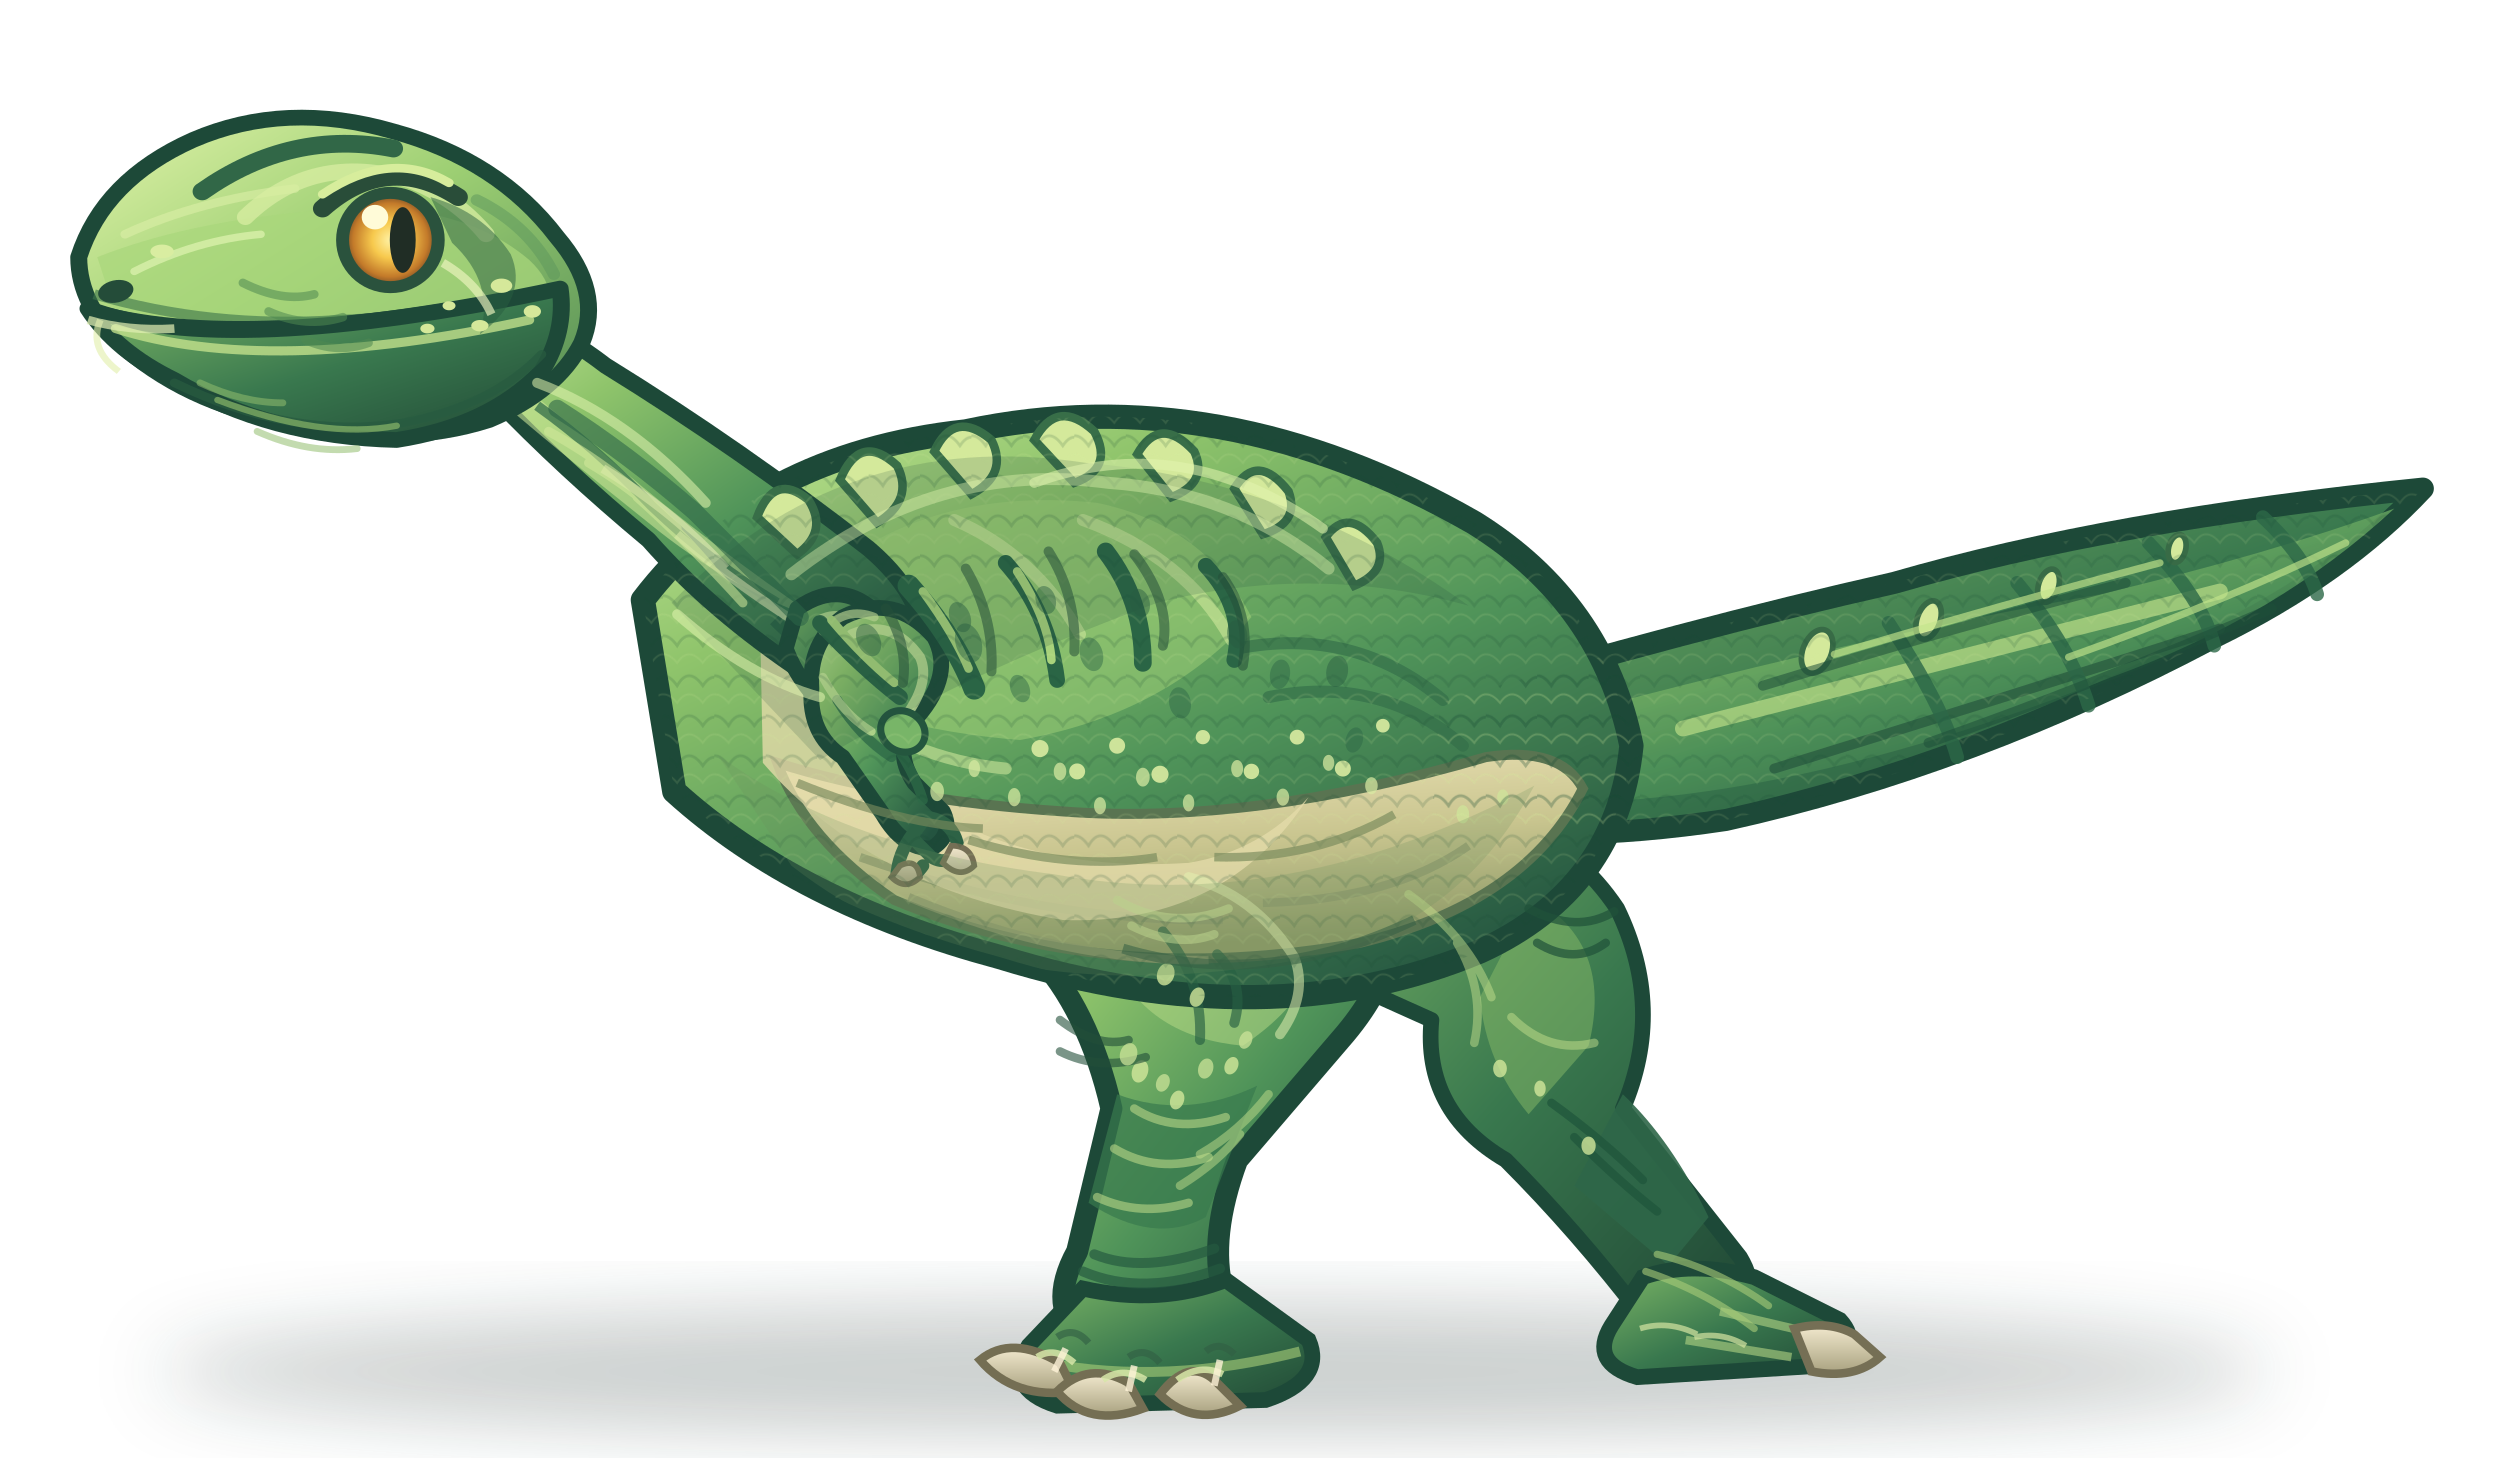
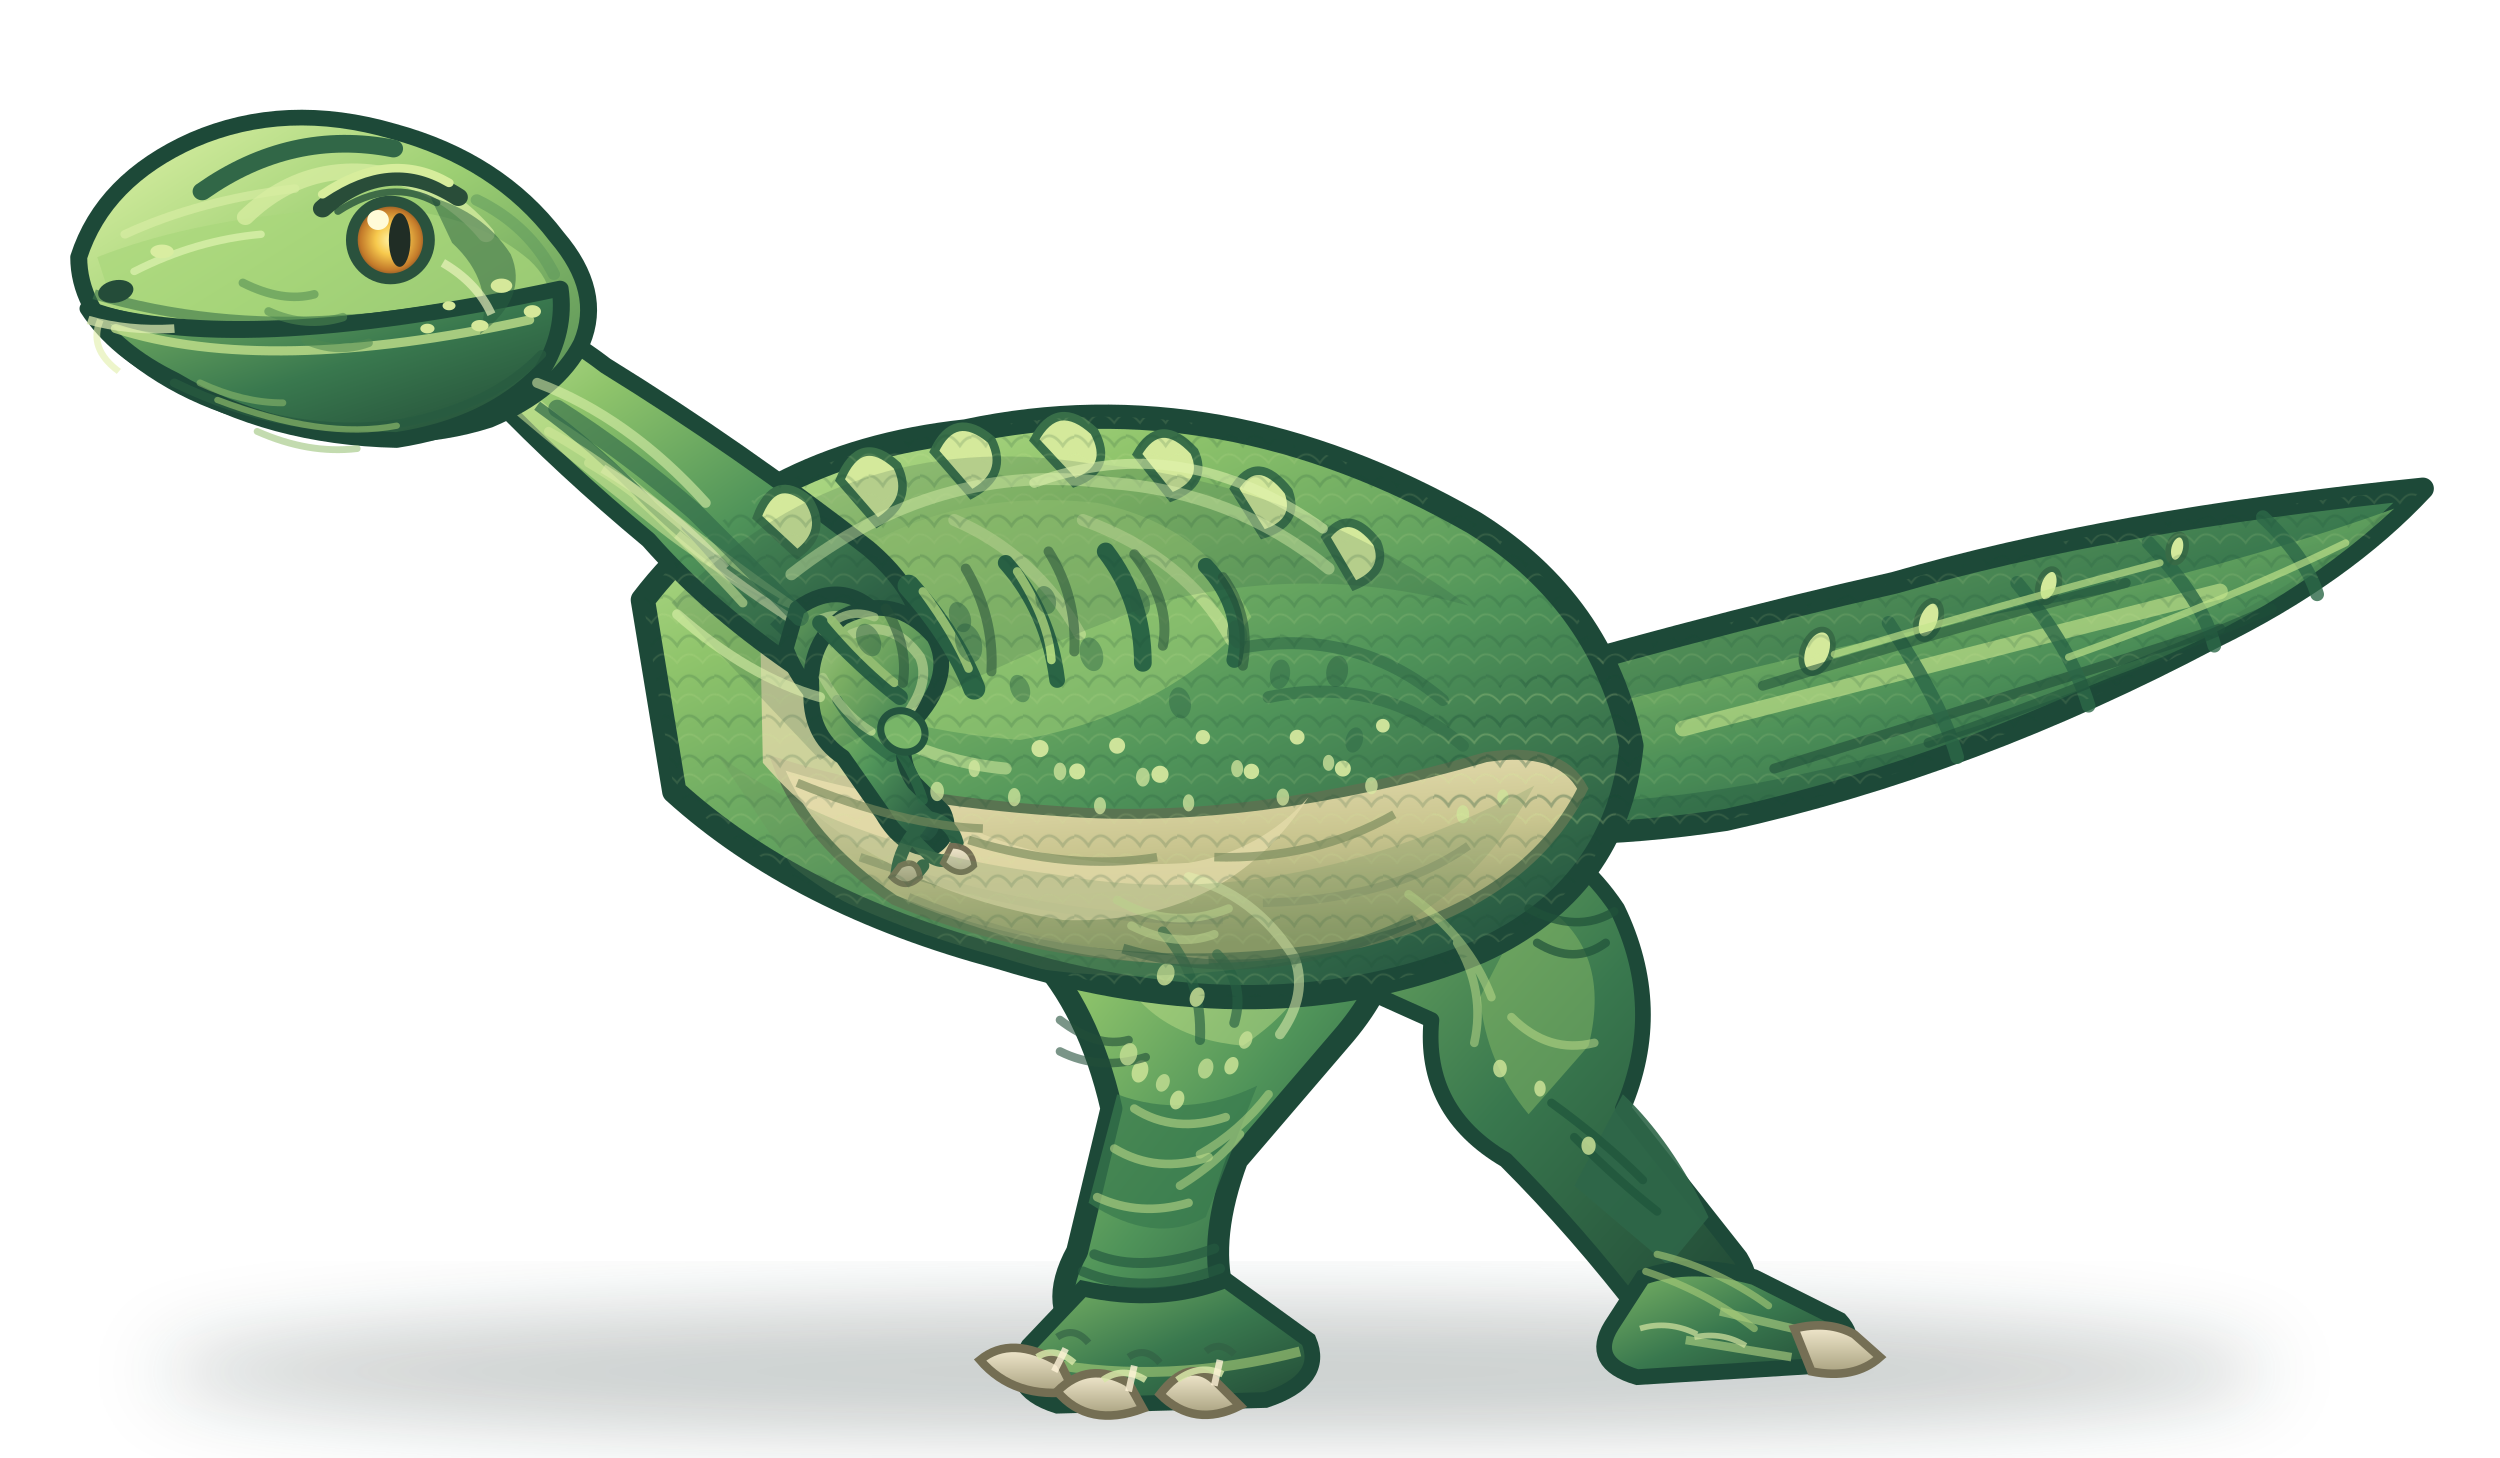
<svg xmlns="http://www.w3.org/2000/svg" style="shape-rendering:geometricPrecision" viewBox="110 75 875 510" role="img" aria-labelledby="title desc">
  <defs>
    <linearGradient id="hide" x1="0" y1="0" x2=".8" y2="1">
      <stop stop-color="#c8e99a" />
      <stop offset=".28" stop-color="#8fc46b" />
      <stop offset=".62" stop-color="#4f9359" />
      <stop offset="1" stop-color="#245440" />
    </linearGradient>
    <linearGradient id="hideDark" x1="0" y1="0" x2="1" y2="1">
      <stop stop-color="#7eb766" />
      <stop offset=".52" stop-color="#39784e" />
      <stop offset="1" stop-color="#204735" />
    </linearGradient>
    <linearGradient id="belly" x1="0" y1="0" x2=".3" y2="1">
      <stop stop-color="#f1e6bb" />
      <stop offset=".55" stop-color="#c9c58f" />
      <stop offset="1" stop-color="#8f9b68" />
    </linearGradient>
    <linearGradient id="face" x1="0" y1="0" x2="1" y2="1">
      <stop stop-color="#e2f4aa" />
      <stop offset=".45" stop-color="#9dcf73" />
      <stop offset="1" stop-color="#4d8752" />
    </linearGradient>
    <linearGradient id="claw" x1="0" y1="0" x2="0" y2="1">
      <stop stop-color="#f2e9ce" />
      <stop offset="1" stop-color="#a8a17f" />
    </linearGradient>
    <radialGradient id="amber">
      <stop stop-color="#fff2a5" />
      <stop offset=".38" stop-color="#f7c94d" />
      <stop offset=".78" stop-color="#c37a2a" />
      <stop offset="1" stop-color="#694525" />
    </radialGradient>
    <filter id="shadow" x="-20%" y="-30%" width="140%" height="170%">
      <feGaussianBlur stdDeviation="13" />
    </filter>
    <clipPath id="bodyClip">
      <path d="M335 285 Q374 234 448 226 Q537 207 626 258 Q671 286 681 336 Q676 386 628 408 Q554 439 460 410 Q389 391 346 352Z" />
    </clipPath>
    <pattern id="scaleTexture" width="18" height="14" patternUnits="userSpaceOnUse">
      <path d="M-4 7 Q0 0 5 7 Q9 0 14 7 Q18 1 22 7" fill="none" stroke="#174a34" stroke-width="1" opacity=".26" />
      <path d="M-4 13 Q0 7 5 13 Q9 7 14 13 Q18 7 22 13" fill="none" stroke="#d4e99b" stroke-width=".7" opacity=".2" />
    </pattern>
    <clipPath id="coeloTailClip">
      <path d="M614 321 Q702 295 773 279 Q849 257 958 246 Q930 276 885 298 Q800 343 714 362 Q654 371 611 363Z" />
    </clipPath>
  </defs>
  <ellipse cx="535" cy="555" rx="370" ry="24" fill="#192b28" opacity=".22" filter="url(#shadow)" />
  <path d="M593 356 Q650 354 676 393 Q693 428 678 463 L719 515 Q728 530 713 537 L685 536 Q662 506 637 481 Q608 464 611 432 L562 410Z" fill="url(#hideDark)" stroke="#1d4938" stroke-width="5.5" stroke-linejoin="round" />
  <path d="M646 389 Q675 405 666 441 L645 465 Q630 447 628 424Z" fill="#8abd68" opacity=".48" />
  <path d="M678 458 Q695 474 708 501 L694 518 L661 490Z" fill="#2e6648" opacity=".9" />
  <path d="M685 522 Q702 516 724 522 L754 537 Q763 547 747 553 L683 557 Q666 552 674 539Z" fill="url(#hideDark)" stroke="#1d4938" stroke-width="5.5" />
  <path d="M712 534 L746 542 M700 544 L737 550" stroke="#b2d384" stroke-width="3" opacity=".6" />
  <path d="M738 540 Q750 537 759 542 L768 550 Q759 558 744 555Z" fill="url(#claw)" stroke="#756f55" stroke-width="3" />
  <path d="M614 321 Q702 295 773 279 Q849 257 958 246 Q930 276 885 298 Q800 343 714 362 Q654 371 611 363Z" fill="url(#hideDark)" stroke="#1d4938" stroke-width="7.7" stroke-linejoin="round" />
  <path d="M645 329 Q755 299 845 283 Q904 269 948 253 Q907 291 849 312 Q741 355 657 356Z" fill="url(#hide)" opacity=".82" />
  <path d="M699 330 Q796 305 887 282" fill="none" stroke="#c1e28b" stroke-width="5.5" stroke-linecap="round" opacity=".65" />
  <path d="M731 344 Q812 319 887 295" fill="none" stroke="#24533c" stroke-width="3.5" stroke-linecap="round" opacity=".65" />
  <path d="M771 293 Q790 322 795 340 M816 279 Q835 302 841 322 M862 265 Q881 285 885 301 M902 256 Q917 270 921 283" fill="none" stroke="#2c6847" stroke-width="4.8" stroke-linecap="round" opacity=".8" />
  <g fill="#d4e99b" stroke="#386b46" stroke-width="2">
    <ellipse cx="746" cy="303" rx="5" ry="8" transform="rotate(22 746 303)" />
    <ellipse cx="785" cy="292" rx="4" ry="7" transform="rotate(20 785 292)" />
    <ellipse cx="827" cy="280" rx="3.5" ry="6" transform="rotate(18 827 280)" />
    <ellipse cx="872" cy="267" rx="3" ry="5" transform="rotate(14 872 267)" />
  </g>
  <path d="M514 354 Q566 339 592 375 Q608 406 579 439 L543 481 Q533 508 538 527 Q540 543 523 548 L490 544 Q476 533 487 513 L499 463 Q491 428 472 408Z" fill="url(#hide)" stroke="#1d4938" stroke-width="7.7" stroke-linejoin="round" />
  <path d="M512 376 Q551 362 576 390 Q575 421 545 441 Q512 438 500 412Z" fill="#c0df8b" opacity=".47" />
  <path d="M501 458 Q525 467 550 455 L532 501 Q514 511 491 496Z" fill="#38794d" opacity=".7" />
  <path d="M489 526 Q516 532 539 523 L568 544 Q574 558 553 565 L480 567 Q461 561 470 546Z" fill="url(#hideDark)" stroke="#1d4938" stroke-width="5.5" />
  <path d="M476 552 Q518 560 565 548" fill="none" stroke="#a8ce78" stroke-width="3.5" opacity=".6" />
  <g fill="url(#claw)" stroke="#746e53" stroke-width="3">
    <path d="M481 552 Q464 542 453 551 Q465 565 486 562Z" />
    <path d="M505 559 Q491 551 480 562 Q491 575 510 568Z" />
    <path d="M535 558 Q526 550 516 563 Q528 575 544 567Z" />
  </g>
  <path d="M335 285 Q374 234 448 226 Q537 207 626 258 Q671 286 681 336 Q676 386 628 408 Q554 439 460 410 Q389 391 346 352Z" fill="url(#hide)" stroke="#1d4938" stroke-width="8.5" stroke-linejoin="round" />
  <path d="M382 342 Q423 355 482 359 Q548 364 630 340 Q656 336 664 351 Q644 391 586 405 Q497 421 423 390 Q392 369 382 342Z" fill="url(#belly)" stroke="#597451" stroke-width="3.5" />
  <path d="M411 375 Q476 398 538 397 M428 389 Q483 412 533 411 M552 391 Q597 390 624 371" fill="none" stroke="#8f996d" stroke-width="3" opacity=".7" />
  <path d="M386 288 Q427 244 494 251 Q532 259 548 291 Q518 325 467 334 Q416 330 382 310Z" fill="#a9d77b" opacity=".45" />
  <path d="M444 257 Q472 269 488 297 M489 257 Q525 270 541 299 M397 318 Q429 341 462 344" fill="none" stroke="#d1e99c" stroke-width="4.2" stroke-linecap="round" opacity=".58" />
  <path d="M543 302 Q584 294 615 320 M554 319 Q593 311 622 336" fill="none" stroke="#326d48" stroke-width="4.2" stroke-linecap="round" opacity=".65" />
  <path d="M376 292 Q391 322 424 350 Q465 381 526 377 Q551 373 568 354 Q539 399 482 397 Q415 386 377 342Z" fill="#e4dba9" opacity=".8" />
  <path d="M392 311 Q359 289 337 264 Q307 239 283 214 Q268 197 271 181 Q296 183 322 203 Q369 232 414 267 Q441 290 430 316 Q412 331 392 311Z" fill="url(#hide)" stroke="#1d4938" stroke-width="5.8" stroke-linejoin="round" />
  <path d="M279 199 Q300 215 326 238 Q359 266 397 292 Q365 281 337 258 Q303 231 280 211Z" fill="#d0e99a" opacity=".56" />
  <path d="M298 217 Q319 232 338 252 Q360 273 382 286" stroke="#2e6947" stroke-width="3.5" fill="none" opacity=".72" />
  <path d="M321 239 Q346 254 364 274 M347 262 Q369 281 397 298" stroke="#e2e9b5" stroke-width="3.2" fill="none" opacity=".6" />
  <path d="M381 292 Q399 310 419 319" stroke="#245a40" stroke-width="4.2" fill="none" opacity=".7" />
  <g transform="translate(238 180) scale(1.08 1) translate(-238 -180)">
    <path d="M145 165 Q153 138 182 124 Q212 110 247 121 Q281 131 300 158 Q315 177 308 195 Q300 212 278 222 Q249 232 216 223 Q183 218 160 197 Q145 182 145 165Z" fill="url(#face)" stroke="#1d4938" stroke-width="5.5" stroke-linejoin="round" />
    <path d="M151 165 Q179 153 219 149 Q266 143 291 166 Q304 179 292 194 Q269 209 230 207 Q186 202 158 188Z" fill="#a9d77b" opacity=".72" />
    <path d="M150 178 Q188 190 229 187 Q270 185 300 176" fill="none" stroke="#3e764b" stroke-width="3.5" opacity=".62" />
    <path d="M160 157 Q184 145 215 141" fill="none" stroke="#dff0a9" stroke-width="3" opacity=".55" stroke-linecap="round" />
    <path d="M274 145 Q291 154 299 171" fill="none" stroke="#5b965b" stroke-width="4" opacity=".5" stroke-linecap="round" />
    <path d="M148 183 Q192 201 301 176 Q303 191 295 205 Q278 224 248 229 Q207 228 176 208 Q157 198 148 183Z" fill="url(#hideDark)" stroke="#1d4938" stroke-width="5.5" stroke-linejoin="round" />
    <path d="M148 183 Q197 199 301 176" fill="none" stroke="#1d4938" stroke-width="4.4" stroke-linecap="round" />
    <path d="M157 190 Q206 207 291 187" fill="none" stroke="#c5e38d" stroke-width="3.2" stroke-linecap="round" opacity=".78" />
    <path d="M176 209 Q214 229 250 223 Q279 217 295 199" fill="none" stroke="#275b40" stroke-width="3" stroke-linecap="round" opacity=".74" />
    <path d="M190 215 Q224 229 248 224" fill="none" stroke="#9ac66f" stroke-width="2.2" stroke-linecap="round" opacity=".6" />
    <path d="M152 187 Q148 197 158 205" fill="none" stroke="#e1efa9" stroke-width="2.2" opacity=".6" />
    <path d="M199 151 Q221 128 252 138 Q267 144 277 157" fill="none" stroke="#d8eda2" stroke-width="5.5" stroke-linecap="round" opacity=".75" />
    <path d="M185 142 Q214 120 247 127" fill="none" stroke="#316747" stroke-width="6.2" stroke-linecap="round" />
    <path d="M259 144 Q276 149 285 164 Q291 179 275 192 Q280 174 266 160Z" fill="#285d40" opacity=".5" />
    <path d="M163 170 Q183 159 204 157" fill="none" stroke="#e0f4b0" stroke-width="2.6" stroke-linecap="round" opacity=".7" />
-     <ellipse cx="246" cy="159" rx="15.5" ry="16.5" fill="url(#amber)" stroke="#2a523d" stroke-width="4.2" />
-     <ellipse cx="250" cy="159" rx="4.2" ry="11.5" fill="#202d25" />
-     <ellipse cx="241" cy="151" rx="4.3" ry="4.3" fill="#fffbd8" />
+     <ellipse cx="246" cy="159" rx="12.5" ry="13.6" fill="url(#amber)" stroke="#2a523d" stroke-width="3.8" />
+     <ellipse cx="249" cy="159" rx="3.5" ry="9.4" fill="#202d25" />
+     <ellipse cx="242" cy="152" rx="3.5" ry="3.5" fill="#fffbd8" />
    <path d="M224 148 Q245 128 268 144" fill="none" stroke="#294d39" stroke-width="6.2" stroke-linecap="round" />
+     <path d="M229 149 Q246 137 261 146" fill="none" stroke="#1e4937" stroke-width="2.4" stroke-linecap="round" opacity=".75" />
    <path d="M224 143 Q246 127 265 139" fill="none" stroke="#d7ed9c" stroke-width="3" stroke-linecap="round" />
    <ellipse cx="157" cy="177" rx="5.8" ry="3.9" fill="#244c39" transform="rotate(-14 157 177)" />
    <ellipse cx="172" cy="163" rx="3.8" ry="2.4" fill="#d9eda1" />
    <path d="M148 187 Q161 191 176 190" stroke="#e3f0b3" stroke-width="3" fill="none" opacity=".7" />
    <g fill="#d5e89a">
      <ellipse cx="282" cy="175" rx="3.5" ry="2.5" />
      <ellipse cx="292" cy="184" rx="2.8" ry="2.2" />
      <ellipse cx="275" cy="189" rx="2.8" ry="2" />
      <ellipse cx="265" cy="182" rx="2.1" ry="1.6" />
      <ellipse cx="258" cy="190" rx="2.3" ry="1.7" />
    </g>
  </g>
  <path d="M389 288 Q406 276 420 293 Q428 306 418 321 L406 328 Q391 318 385 302Z" fill="url(#hideDark)" stroke="#1d4938" stroke-width="5.5" stroke-linejoin="round" />
  <path d="M397 292 Q407 287 414 300" fill="none" stroke="#c7e69a" stroke-width="3.5" stroke-linecap="round" opacity=".7" />
  <path d="M405 291 Q423 282 437 298 Q444 311 431 326 Q422 337 430 349 L440 359 Q444 367 436 372 Q426 372 419 360 L405 340 Q393 332 394 316 Q393 300 405 291Z" fill="url(#hide)" stroke="#1d4938" stroke-width="5.5" stroke-linejoin="round" />
  <path d="M408 297 Q422 291 432 305 Q436 314 426 327" fill="none" stroke="#d4eda0" stroke-width="3.5" stroke-linecap="round" opacity=".7" />
  <path d="M403 320 Q411 333 422 340 M421 332 Q430 345 433 355" fill="none" stroke="#2d6947" stroke-width="3.5" stroke-linecap="round" opacity=".78" />
  <ellipse cx="426" cy="331" rx="8" ry="7" transform="rotate(30 426 331)" fill="#78b568" stroke="#24563e" stroke-width="2.5" />
  <path d="M434 361 Q443 362 445 370 Q443 379 436 375 L429 368Z M431 365 Q425 372 424 380 Q428 385 433 378" fill="none" stroke="#2d6245" stroke-width="4.5" stroke-linecap="round" />
  <path d="M443 371 Q450 371 451 378 Q446 383 440 377Z M425 378 Q431 375 432 382 Q427 387 422 382Z" fill="url(#claw)" stroke="#756f55" stroke-width="2" />
  <path d="M398 296 Q406 287 416 291 M398 312 Q405 325 415 331" fill="none" stroke="#d4eda0" stroke-width="3" stroke-linecap="round" opacity=".65" />
  <g fill="#d4e99b" stroke="#386e48" stroke-width="3">
    <path d="M375 256 Q381 240 393 250 Q400 261 389 269Z" />
    <path d="M404 243 Q411 226 424 238 Q430 250 417 258Z" />
    <path d="M437 233 Q444 218 457 229 Q463 241 450 248Z" />
    <path d="M472 229 Q480 214 493 226 Q500 239 486 244Z" />
    <path d="M508 234 Q516 220 528 233 Q533 244 520 249Z" />
    <path d="M542 246 Q550 233 561 247 Q565 258 552 262Z" />
    <path d="M574 263 Q582 252 592 265 Q596 275 584 280Z" />
  </g>
  <g fill="none" stroke-linecap="round">
    <path d="M397 293 Q412 309 425 319" stroke="#2b6545" stroke-width="5.5" />
    <path d="M428 280 Q444 298 451 316" stroke="#2a6545" stroke-width="7.7" />
    <path d="M462 272 Q477 289 480 313" stroke="#2a6545" stroke-width="5.5" />
    <path d="M497 268 Q510 285 510 307" stroke="#2a6545" stroke-width="6.2" />
    <path d="M532 273 Q546 288 542 306" stroke="#2a6545" stroke-width="5.5" />
    <path d="M401 292 Q412 305 423 314" stroke="#a8d37b" stroke-width="3" />
    <path d="M433 282 Q444 297 449 309" stroke="#a8d37b" stroke-width="3" />
    <path d="M466 275 Q477 292 478 306" stroke="#a8d37b" stroke-width="3" />
  </g>
  <g fill="#d7e99f" opacity=".92">
    <circle cx="474" cy="337" r="3" />
    <circle cx="487" cy="345" r="2.8" />
    <circle cx="501" cy="336" r="2.8" />
    <circle cx="516" cy="346" r="3" />
    <circle cx="531" cy="333" r="2.5" />
    <circle cx="548" cy="345" r="2.7" />
    <circle cx="564" cy="333" r="2.6" />
    <circle cx="580" cy="344" r="2.8" />
    <circle cx="594" cy="329" r="2.4" />
  </g>
  <g fill="none" stroke-linecap="round" stroke-linejoin="round">
    <path d="M526 382 Q549 388 563 410 Q568 423 558 437" stroke="#e1efae" stroke-width="3.5" opacity=".55" />
    <path d="M517 401 Q531 417 530 439 M536 409 Q546 419 542 433" stroke="#275f42" stroke-width="3.5" opacity=".65" />
    <path d="M507 463 Q521 472 539 466 M500 477 Q515 486 533 480 M494 494 Q509 501 526 496" stroke="#c6e08d" stroke-width="3" opacity=".54" />
    <path d="M493 514 Q510 521 535 512 M489 520 Q510 529 537 519" stroke="#24593f" stroke-width="3.5" opacity=".68" />
    <path d="M603 388 Q624 403 632 424 M620 405 Q630 422 626 440 M639 431 Q652 444 668 440" stroke="#c7e28e" stroke-width="3" opacity=".48" />
    <path d="M653 461 Q671 474 685 488 M661 473 Q676 488 690 499" stroke="#1e543a" stroke-width="3" opacity=".7" />
    <path d="M690 514 Q711 519 729 532 M686 520 Q707 527 724 540" stroke="#a9cc78" stroke-width="2.5" opacity=".6" />
  </g>
  <g fill="#d5e99c" opacity=".78">
    <ellipse cx="518" cy="416" rx="3" ry="4" transform="rotate(18 518 416)" />
    <ellipse cx="529" cy="424" rx="2.5" ry="3.5" transform="rotate(20 529 424)" />
    <ellipse cx="509" cy="450" rx="2.8" ry="4" transform="rotate(18 509 450)" />
    <ellipse cx="522" cy="460" rx="2.4" ry="3.4" transform="rotate(20 522 460)" />
    <ellipse cx="541" cy="448" rx="2.3" ry="3.2" transform="rotate(25 541 448)" />
    <ellipse cx="635" cy="449" rx="2.4" ry="3.1" />
    <ellipse cx="649" cy="456" rx="2" ry="2.8" />
    <ellipse cx="666" cy="476" rx="2.5" ry="3.2" />
  </g>
  <path d="M473 550 Q479 546 486 552 M496 558 Q503 553 511 558 M522 558 Q530 552 538 556" fill="none" stroke="#d7e6a8" stroke-width="2.3" opacity=".85" />
  <path d="M684 540 Q694 537 704 542 M703 543 Q713 541 721 546" fill="none" stroke="#d1e2a0" stroke-width="2" opacity=".72" />
  <path d="M480 543 Q486 539 491 545 M505 550 Q511 546 516 552 M532 548 Q537 544 542 549" fill="none" stroke="#315f43" stroke-width="2.5" opacity=".65" />
  <g fill="#2b6545" opacity=".46">
    <ellipse cx="449" cy="300" rx="4.5" ry="7" transform="rotate(-18 449 300)" />
    <ellipse cx="467" cy="316" rx="3.3" ry="5" transform="rotate(-22 467 316)" />
    <ellipse cx="492" cy="304" rx="4" ry="6" transform="rotate(-15 492 304)" />
    <ellipse cx="523" cy="321" rx="3.8" ry="5.5" transform="rotate(-10 523 321)" />
    <ellipse cx="558" cy="311" rx="3.5" ry="5.2" transform="rotate(10 558 311)" />
    <ellipse cx="584" cy="334" rx="3" ry="4.5" transform="rotate(15 584 334)" />
  </g>
  <g fill="none" stroke-linecap="round">
    <path d="M501 390 Q520 401 540 393 M506 399 Q522 407 535 402" stroke="#d1e69a" stroke-width="3" opacity=".54" />
    <path d="M481 432 Q494 442 505 439 M481 443 Q495 450 511 445" stroke="#224f39" stroke-width="3" opacity=".6" />
    <path d="M530 479 Q544 471 554 458 M523 490 Q536 482 544 472" stroke="#c2de8b" stroke-width="3" opacity=".5" />
    <path d="M645 393 Q662 402 675 394 M648 405 Q661 413 672 405" stroke="#1f5139" stroke-width="3" opacity=".7" />
    <path d="M180 209 Q195 216 209 216 M200 226 Q218 234 235 232" stroke="#91bd6d" stroke-width="2.4" opacity=".55" />
  </g>
  <g fill="#cfe59a" opacity=".72">
    <ellipse cx="505" cy="444" rx="3" ry="4" transform="rotate(16 505 444)" />
    <ellipse cx="517" cy="454" rx="2.3" ry="3.2" transform="rotate(22 517 454)" />
    <ellipse cx="532" cy="449" rx="2.6" ry="3.6" transform="rotate(17 532 449)" />
    <ellipse cx="546" cy="439" rx="2.2" ry="3.2" transform="rotate(22 546 439)" />
    <ellipse cx="622" cy="360" rx="2.2" ry="3.2" />
    <ellipse cx="636" cy="354" rx="2" ry="2.7" />
  </g>
  <rect x="330" y="215" width="360" height="230" fill="url(#scaleTexture)" clip-path="url(#bodyClip)" opacity=".62" />
  <rect x="610" y="240" width="360" height="145" fill="url(#scaleTexture)" clip-path="url(#coeloTailClip)" opacity=".58" />
  <g clip-path="url(#bodyClip)">
    <path d="M345 286 Q405 224 490 237 Q563 243 624 287 Q570 272 515 286 Q447 311 397 341Z" fill="#204a39" opacity=".17" />
    <path d="M361 339 Q406 372 479 381 Q560 396 647 350 Q620 401 564 411 Q455 431 387 378Z" fill="#6a8e5c" opacity=".22" />
    <path d="M387 276 Q438 236 498 244 Q542 247 575 274" fill="none" stroke="#e0f2ae" stroke-width="4.2" stroke-linecap="round" opacity=".42" />
    <path d="M389 349 Q426 364 454 365 M449 369 Q485 380 515 375 M535 375 Q570 376 598 360" fill="none" stroke="#77885a" stroke-width="3" opacity=".65" />
    <path d="M420 288 Q428 301 426 314 M448 274 Q458 291 457 310 M477 268 Q487 284 486 303 M507 269 Q520 286 517 301 M538 277 Q548 291 545 308" fill="none" stroke="#244f39" stroke-width="3.5" stroke-linecap="round" opacity=".55" />
    <g fill="#d8eaa2" opacity=".72">
      <ellipse cx="438" cy="352" rx="2.4" ry="3.4" />
      <ellipse cx="451" cy="344" rx="2" ry="3" />
      <ellipse cx="465" cy="354" rx="2.2" ry="3.2" />
      <ellipse cx="481" cy="345" rx="2.2" ry="3.1" />
      <ellipse cx="495" cy="357" rx="2.1" ry="3" />
      <ellipse cx="510" cy="347" rx="2.4" ry="3.3" />
      <ellipse cx="526" cy="356" rx="2" ry="3" />
      <ellipse cx="543" cy="344" rx="2.1" ry="3" />
      <ellipse cx="559" cy="354" rx="2.2" ry="3" />
      <ellipse cx="575" cy="342" rx="2" ry="2.8" />
      <ellipse cx="590" cy="350" rx="2.2" ry="3" />
    </g>
    <g fill="#275c40" opacity=".45">
      <ellipse cx="414" cy="299" rx="4" ry="6" transform="rotate(-25 414 299)" />
      <ellipse cx="446" cy="291" rx="3.6" ry="5.5" transform="rotate(-22 446 291)" />
      <ellipse cx="476" cy="285" rx="3.5" ry="5" transform="rotate(-16 476 285)" />
      <ellipse cx="509" cy="286" rx="3.4" ry="5" transform="rotate(-14 509 286)" />
      <ellipse cx="543" cy="297" rx="3.5" ry="5" transform="rotate(-10 543 297)" />
      <ellipse cx="578" cy="310" rx="3.8" ry="5.5" transform="rotate(9 578 310)" />
    </g>
  </g>
  <path d="M305 218 Q330 234 353 254 Q371 272 390 291" fill="none" stroke="#2b6446" stroke-width="6.2" stroke-linecap="round" opacity=".58" />
  <path d="M302 226 Q326 239 347 260 M316 237 Q340 251 359 274 M333 249 Q351 265 370 286" fill="none" stroke="#d3e99a" stroke-width="3.2" stroke-linecap="round" opacity=".55" />
  <path d="M727 315 Q792 295 854 279 M785 335 Q842 315 905 288" fill="none" stroke="#1e4e39" stroke-width="3.5" opacity=".55" stroke-linecap="round" />
  <path d="M752 304 Q813 286 866 272 M834 305 Q890 285 931 265" fill="none" stroke="#c3e58c" stroke-width="2.5" opacity=".65" stroke-linecap="round" />
  <path d="M195 174 Q209 181 220 178 M204 184 Q217 190 230 186 M217 194 Q228 199 239 195" fill="none" stroke="#4f8951" stroke-width="3" stroke-linecap="round" opacity=".55" />
  <path d="M265 167 Q277 174 282 185" fill="none" stroke="#eff6c0" stroke-width="3" opacity=".65" />
  <path d="M298 209 Q330 221 357 251 M347 290 Q372 312 397 319 M472 244 Q524 225 573 260" fill="none" stroke="#e2f4ae" stroke-width="3.5" stroke-linecap="round" opacity=".55" />
  <path d="M503 407 Q553 422 605 397" fill="none" stroke="#345f43" stroke-width="3.5" opacity=".55" />
  <path d="M483 547 L479 555 M507 553 L505 562 M537 551 L535 560" stroke="#fff4d8" stroke-width="2.4" opacity=".8" />
</svg>
